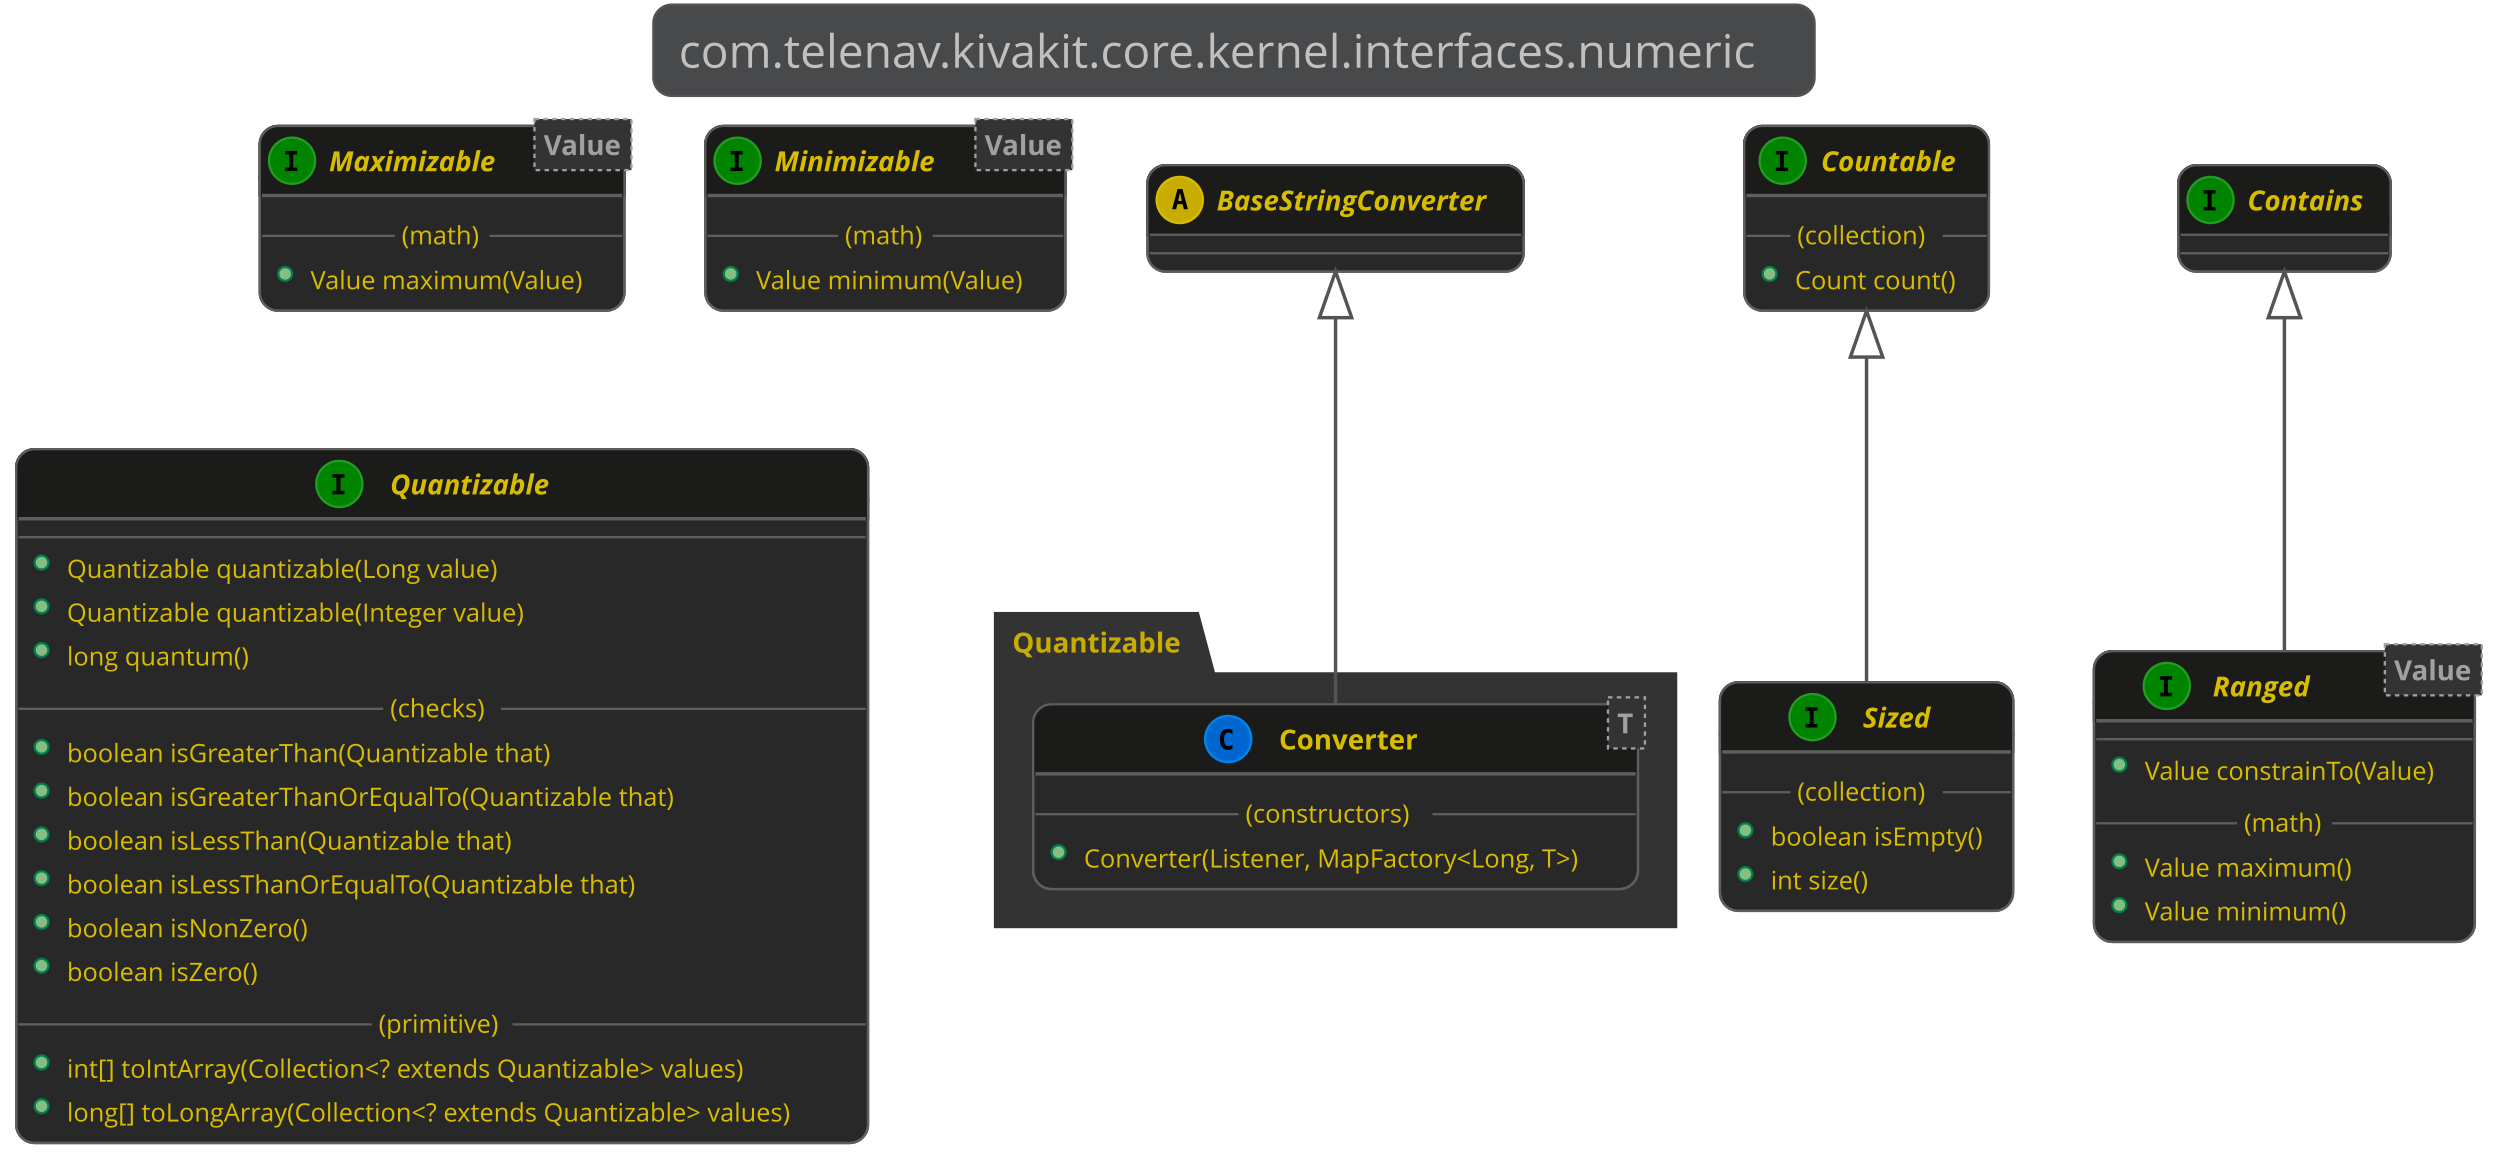
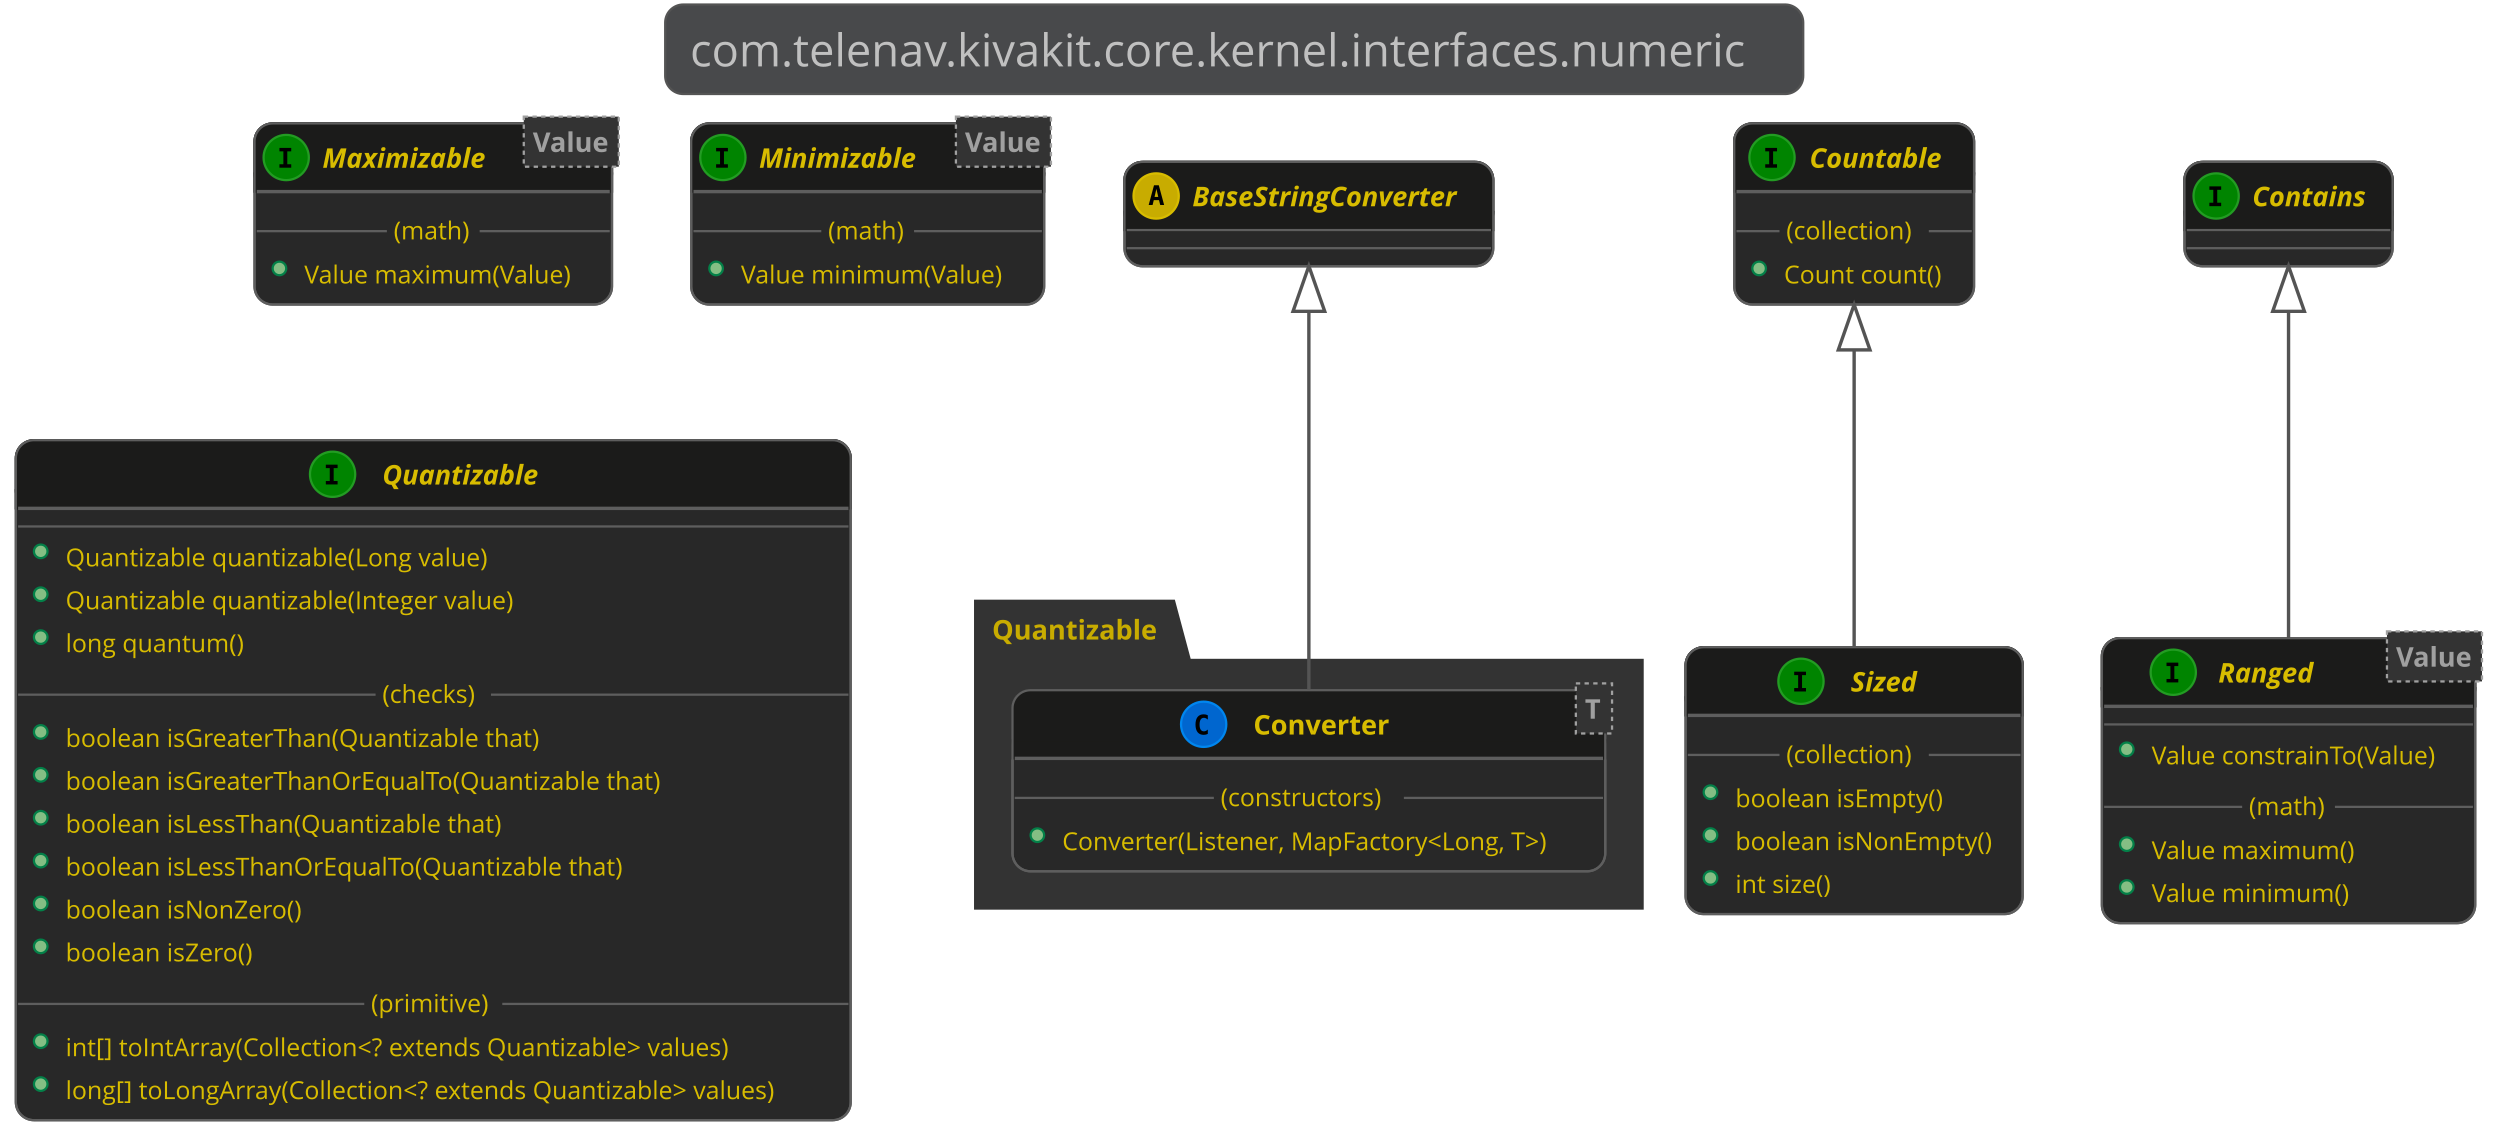
- <svg xmlns="http://www.w3.org/2000/svg" contentScriptType="application/ecmascript" contentStyleType="text/css" height="522.917px" preserveAspectRatio="none" style="width:1128px;height:522px;background:#333333;" version="1.1" viewBox="0 0 1128 522" width="1128.125px" zoomAndPan="magnify">
+ <svg xmlns="http://www.w3.org/2000/svg" contentScriptType="application/ecmascript" contentStyleType="text/css" height="522.917px" preserveAspectRatio="none" style="width:1151px;height:522px;background:#333333;" version="1.1" viewBox="0 0 1151 522" width="1151.042px" zoomAndPan="magnify">
  <defs />
  <g>
-     <rect fill="#48494B" height="41.203" rx="8.333" ry="8.333" style="stroke:#545454;stroke-width:1.042;" width="523.958" x="294.792" y="2.083" />
-     <text fill="#C0C0C0" font-family="Open Sans,Avenir,Nunito,Arial,Helvetica,SansSerif" font-size="20.833" lengthAdjust="spacing" textLength="501.042" x="306.25" y="30.558">com.telenav.kivakit.core.kernel.interfaces.numeric</text>
+     <rect fill="#48494B" height="41.203" rx="8.333" ry="8.333" style="stroke:#545454;stroke-width:1.042;" width="523.958" x="306.25" y="2.083" />
+     <text fill="#C0C0C0" font-family="Open Sans,Avenir,Nunito,Arial,Helvetica,SansSerif" font-size="20.833" lengthAdjust="spacing" textLength="501.042" x="317.708" y="30.558">com.telenav.kivakit.core.kernel.interfaces.numeric</text>
    <polygon fill="#333333" points="449.479,277.14,540.104,277.14,547.396,304.362,755.729,304.362,755.729,417.765,449.479,417.765,449.479,277.14" style="stroke:#333333;stroke-width:2.083;" />
    <line style="stroke:#333333;stroke-width:2.083;" x1="449.479" x2="547.396" y1="304.362" y2="304.362" />
    <text fill="#C8AC00" font-family="Open Sans,Avenir,Nunito,Arial,Helvetica,SansSerif" font-size="12.5" font-weight="bold" lengthAdjust="spacing" textLength="78.125" x="456.771" y="294.434">Quantizable</text>
    <rect codeLine="9" fill="#282828" height="83.378" id="Quantizable.Converter" rx="8.333" ry="8.333" style="stroke:#5E5E5E;stroke-width:1.042;" width="272.917" x="466.146" y="317.765" />
    <rect fill="#1B1B1A" height="31.388" rx="8.333" ry="8.333" style="stroke:#1B1B1A;stroke-width:1.042;" width="272.917" x="466.146" y="317.765" />
    <rect fill="#1B1B1A" height="8.333" style="stroke:#1B1B1A;stroke-width:1.042;" width="272.917" x="466.146" y="340.82" />
    <rect codeLine="9" fill="none" height="83.378" id="Quantizable.Converter" rx="8.333" ry="8.333" style="stroke:#5E5E5E;stroke-width:1.042;" width="272.917" x="466.146" y="317.765" />
    <ellipse cx="554.167" cy="333.459" fill="#0066CF" rx="10.417" ry="10.417" style="stroke:#0086EF;stroke-width:1.042;" />
    <path d="M556.077,337.885 Q555.65,338.104 555.18,338.214 Q554.71,338.324 554.191,338.324 Q552.348,338.324 551.377,337.109 Q550.407,335.895 550.407,333.6 Q550.407,331.299 551.377,330.084 Q552.348,328.87 554.191,328.87 Q554.71,328.87 555.186,328.979 Q555.662,329.089 556.077,329.309 L556.077,331.311 Q555.613,330.884 555.177,330.685 Q554.74,330.487 554.277,330.487 Q553.288,330.487 552.784,331.271 Q552.281,332.056 552.281,333.6 Q552.281,335.138 552.784,335.922 Q553.288,336.707 554.277,336.707 Q554.74,336.707 555.177,336.508 Q555.613,336.31 556.077,335.883 Z " fill="#000000" />
    <text fill="#D8BC00" font-family="Open Sans,Avenir,Nunito,Arial,Helvetica,SansSerif" font-size="12.5" font-weight="bold" lengthAdjust="spacing" textLength="63.542" x="577.083" y="338.184">Converter</text>
    <rect fill="#333333" height="23.055" style="stroke:#A0A0A0;stroke-width:1.042;stroke-dasharray:2.0,2.0;" width="16.667" x="725.521" y="314.64" />
    <text fill="#A0A0A0" font-family="Open Sans,Avenir,Nunito,Arial,Helvetica,SansSerif" font-size="12.5" font-weight="bold" lengthAdjust="spacing" textLength="8.333" x="729.688" y="330.892">T</text>
    <line style="stroke:#5E5E5E;stroke-width:1.562;" x1="467.188" x2="738.021" y1="349.154" y2="349.154" />
    <ellipse cx="477.604" cy="384.524" fill="#84BE84" rx="3.125" ry="3.125" style="stroke:#038048;stroke-width:1.042;" />
    <text fill="#D8BC00" font-family="Open Sans,Avenir,Nunito,Arial,Helvetica,SansSerif" font-size="11.458" lengthAdjust="spacing" textLength="240.625" x="489.062" y="391.435">Converter(Listener, MapFactory&lt;Long, T&gt;)</text>
    <line style="stroke:#5E5E5E;stroke-width:1.042;" x1="467.188" x2="558.854" y1="367.359" y2="367.359" />
    <text fill="#D8BC00" font-family="Open Sans,Avenir,Nunito,Arial,Helvetica,SansSerif" font-size="11.458" lengthAdjust="spacing" textLength="81.25" x="561.979" y="371.169">(constructors)</text>
    <line style="stroke:#5E5E5E;stroke-width:1.042;" x1="646.354" x2="738.021" y1="367.359" y2="367.359" />
    <rect codeLine="6" fill="#282828" height="48.055" id="BaseStringConverter" rx="8.333" ry="8.333" style="stroke:#5E5E5E;stroke-width:1.042;" width="169.792" x="517.708" y="74.536" />
    <rect fill="#1B1B1A" height="31.388" rx="8.333" ry="8.333" style="stroke:#1B1B1A;stroke-width:1.042;" width="169.792" x="517.708" y="74.536" />
    <rect fill="#1B1B1A" height="8.333" style="stroke:#1B1B1A;stroke-width:1.042;" width="169.792" x="517.708" y="97.591" />
    <rect codeLine="6" fill="none" height="48.055" id="BaseStringConverter" rx="8.333" ry="8.333" style="stroke:#5E5E5E;stroke-width:1.042;" width="169.792" x="517.708" y="74.536" />
    <ellipse cx="532.292" cy="90.23" fill="#C8AC00" rx="10.417" ry="10.417" style="stroke:#D8BC00;stroke-width:1.042;" />
    <path d="M532.406,86.932 L531.557,90.662 L533.26,90.662 Z M531.307,85.284 L533.51,85.284 L535.97,94.397 L534.169,94.397 L533.608,92.145 L531.197,92.145 L530.648,94.397 L528.847,94.397 Z " fill="#000000" />
    <text fill="#D8BC00" font-family="Open Sans,Avenir,Nunito,Arial,Helvetica,SansSerif" font-size="12.5" font-style="italic" font-weight="bold" lengthAdjust="spacing" textLength="132.292" x="548.958" y="94.954">BaseStringConverter</text>
    <line style="stroke:#5E5E5E;stroke-width:1.042;" x1="518.75" x2="686.458" y1="105.924" y2="105.924" />
    <line style="stroke:#5E5E5E;stroke-width:1.042;" x1="518.75" x2="686.458" y1="114.258" y2="114.258" />
-     <rect codeLine="62" fill="#282828" height="83.378" id="Countable" rx="8.333" ry="8.333" style="stroke:#5E5E5E;stroke-width:1.042;" width="110.417" x="786.979" y="56.828" />
-     <rect fill="#1B1B1A" height="31.388" rx="8.333" ry="8.333" style="stroke:#1B1B1A;stroke-width:1.042;" width="110.417" x="786.979" y="56.828" />
-     <rect fill="#1B1B1A" height="8.333" style="stroke:#1B1B1A;stroke-width:1.042;" width="110.417" x="786.979" y="79.883" />
-     <rect codeLine="62" fill="none" height="83.378" id="Countable" rx="8.333" ry="8.333" style="stroke:#5E5E5E;stroke-width:1.042;" width="110.417" x="786.979" y="56.828" />
-     <ellipse cx="804.375" cy="72.522" fill="#008400" rx="10.417" ry="10.417" style="stroke:#239C23;stroke-width:1.042;" />
-     <path d="M801.258,69.684 L801.258,68.097 L806.684,68.097 L806.684,69.684 L804.871,69.684 L804.871,75.623 L806.684,75.623 L806.684,77.21 L801.258,77.21 L801.258,75.623 L803.071,75.623 L803.071,69.684 Z " fill="#000000" />
-     <text fill="#D8BC00" font-family="Open Sans,Avenir,Nunito,Arial,Helvetica,SansSerif" font-size="12.5" font-style="italic" font-weight="bold" lengthAdjust="spacing" textLength="66.667" x="821.667" y="77.246">Countable</text>
-     <line style="stroke:#5E5E5E;stroke-width:1.562;" x1="788.021" x2="896.354" y1="88.216" y2="88.216" />
-     <ellipse cx="798.438" cy="123.586" fill="#84BE84" rx="3.125" ry="3.125" style="stroke:#038048;stroke-width:1.042;" />
-     <text fill="#D8BC00" font-family="Open Sans,Avenir,Nunito,Arial,Helvetica,SansSerif" font-size="11.458" lengthAdjust="spacing" textLength="78.125" x="809.896" y="130.497">Count count()</text>
-     <line style="stroke:#5E5E5E;stroke-width:1.042;" x1="788.021" x2="807.812" y1="106.422" y2="106.422" />
-     <text fill="#D8BC00" font-family="Open Sans,Avenir,Nunito,Arial,Helvetica,SansSerif" font-size="11.458" lengthAdjust="spacing" textLength="62.5" x="810.938" y="110.231">(collection)</text>
-     <line style="stroke:#5E5E5E;stroke-width:1.042;" x1="876.562" x2="896.354" y1="106.422" y2="106.422" />
+     <rect codeLine="62" fill="#282828" height="83.378" id="Countable" rx="8.333" ry="8.333" style="stroke:#5E5E5E;stroke-width:1.042;" width="110.417" x="798.438" y="56.828" />
+     <rect fill="#1B1B1A" height="31.388" rx="8.333" ry="8.333" style="stroke:#1B1B1A;stroke-width:1.042;" width="110.417" x="798.438" y="56.828" />
+     <rect fill="#1B1B1A" height="8.333" style="stroke:#1B1B1A;stroke-width:1.042;" width="110.417" x="798.438" y="79.883" />
+     <rect codeLine="62" fill="none" height="83.378" id="Countable" rx="8.333" ry="8.333" style="stroke:#5E5E5E;stroke-width:1.042;" width="110.417" x="798.438" y="56.828" />
+     <ellipse cx="815.833" cy="72.522" fill="#008400" rx="10.417" ry="10.417" style="stroke:#239C23;stroke-width:1.042;" />
+     <path d="M812.716,69.684 L812.716,68.097 L818.143,68.097 L818.143,69.684 L816.33,69.684 L816.33,75.623 L818.143,75.623 L818.143,77.21 L812.716,77.21 L812.716,75.623 L814.529,75.623 L814.529,69.684 Z " fill="#000000" />
+     <text fill="#D8BC00" font-family="Open Sans,Avenir,Nunito,Arial,Helvetica,SansSerif" font-size="12.5" font-style="italic" font-weight="bold" lengthAdjust="spacing" textLength="66.667" x="833.125" y="77.246">Countable</text>
+     <line style="stroke:#5E5E5E;stroke-width:1.562;" x1="799.479" x2="907.812" y1="88.216" y2="88.216" />
+     <ellipse cx="809.896" cy="123.586" fill="#84BE84" rx="3.125" ry="3.125" style="stroke:#038048;stroke-width:1.042;" />
+     <text fill="#D8BC00" font-family="Open Sans,Avenir,Nunito,Arial,Helvetica,SansSerif" font-size="11.458" lengthAdjust="spacing" textLength="78.125" x="821.354" y="130.497">Count count()</text>
+     <line style="stroke:#5E5E5E;stroke-width:1.042;" x1="799.479" x2="819.271" y1="106.422" y2="106.422" />
+     <text fill="#D8BC00" font-family="Open Sans,Avenir,Nunito,Arial,Helvetica,SansSerif" font-size="11.458" lengthAdjust="spacing" textLength="62.5" x="822.396" y="110.231">(collection)</text>
+     <line style="stroke:#5E5E5E;stroke-width:1.042;" x1="888.021" x2="907.812" y1="106.422" y2="106.422" />
    <rect codeLine="21" fill="#282828" height="83.378" id="Maximizable" rx="8.333" ry="8.333" style="stroke:#5E5E5E;stroke-width:1.042;" width="164.583" x="117.188" y="56.828" />
    <rect fill="#1B1B1A" height="31.388" rx="8.333" ry="8.333" style="stroke:#1B1B1A;stroke-width:1.042;" width="164.583" x="117.188" y="56.828" />
    <rect fill="#1B1B1A" height="8.333" style="stroke:#1B1B1A;stroke-width:1.042;" width="164.583" x="117.188" y="79.883" />
    <rect codeLine="21" fill="none" height="83.378" id="Maximizable" rx="8.333" ry="8.333" style="stroke:#5E5E5E;stroke-width:1.042;" width="164.583" x="117.188" y="56.828" />
    <ellipse cx="131.771" cy="72.522" fill="#008400" rx="10.417" ry="10.417" style="stroke:#239C23;stroke-width:1.042;" />
    <path d="M128.654,69.684 L128.654,68.097 L134.08,68.097 L134.08,69.684 L132.267,69.684 L132.267,75.623 L134.08,75.623 L134.08,77.21 L128.654,77.21 L128.654,75.623 L130.467,75.623 L130.467,69.684 Z " fill="#000000" />
    <text fill="#D8BC00" font-family="Open Sans,Avenir,Nunito,Arial,Helvetica,SansSerif" font-size="12.5" font-style="italic" font-weight="bold" lengthAdjust="spacing" textLength="81.25" x="148.438" y="77.246">Maximizable</text>
    <rect fill="#333333" height="23.055" style="stroke:#A0A0A0;stroke-width:1.042;stroke-dasharray:2.0,2.0;" width="43.75" x="241.146" y="53.703" />
    <text fill="#A0A0A0" font-family="Open Sans,Avenir,Nunito,Arial,Helvetica,SansSerif" font-size="12.5" font-weight="bold" lengthAdjust="spacing" textLength="35.417" x="245.312" y="69.954">Value</text>
    <line style="stroke:#5E5E5E;stroke-width:1.562;" x1="118.229" x2="280.729" y1="88.216" y2="88.216" />
    <ellipse cx="128.646" cy="123.586" fill="#84BE84" rx="3.125" ry="3.125" style="stroke:#038048;stroke-width:1.042;" />
    <text fill="#D8BC00" font-family="Open Sans,Avenir,Nunito,Arial,Helvetica,SansSerif" font-size="11.458" lengthAdjust="spacing" textLength="127.083" x="140.104" y="130.497">Value maximum(Value)</text>
    <line style="stroke:#5E5E5E;stroke-width:1.042;" x1="118.229" x2="178.125" y1="106.422" y2="106.422" />
    <text fill="#D8BC00" font-family="Open Sans,Avenir,Nunito,Arial,Helvetica,SansSerif" font-size="11.458" lengthAdjust="spacing" textLength="36.458" x="181.25" y="110.231">(math)</text>
    <line style="stroke:#5E5E5E;stroke-width:1.042;" x1="220.833" x2="280.729" y1="106.422" y2="106.422" />
    <rect codeLine="27" fill="#282828" height="83.378" id="Minimizable" rx="8.333" ry="8.333" style="stroke:#5E5E5E;stroke-width:1.042;" width="162.5" x="318.229" y="56.828" />
    <rect fill="#1B1B1A" height="31.388" rx="8.333" ry="8.333" style="stroke:#1B1B1A;stroke-width:1.042;" width="162.5" x="318.229" y="56.828" />
    <rect fill="#1B1B1A" height="8.333" style="stroke:#1B1B1A;stroke-width:1.042;" width="162.5" x="318.229" y="79.883" />
    <rect codeLine="27" fill="none" height="83.378" id="Minimizable" rx="8.333" ry="8.333" style="stroke:#5E5E5E;stroke-width:1.042;" width="162.5" x="318.229" y="56.828" />
    <ellipse cx="332.812" cy="72.522" fill="#008400" rx="10.417" ry="10.417" style="stroke:#239C23;stroke-width:1.042;" />
    <path d="M329.696,69.684 L329.696,68.097 L335.122,68.097 L335.122,69.684 L333.309,69.684 L333.309,75.623 L335.122,75.623 L335.122,77.21 L329.696,77.21 L329.696,75.623 L331.508,75.623 L331.508,69.684 Z " fill="#000000" />
    <text fill="#D8BC00" font-family="Open Sans,Avenir,Nunito,Arial,Helvetica,SansSerif" font-size="12.5" font-style="italic" font-weight="bold" lengthAdjust="spacing" textLength="79.167" x="349.479" y="77.246">Minimizable</text>
    <rect fill="#333333" height="23.055" style="stroke:#A0A0A0;stroke-width:1.042;stroke-dasharray:2.0,2.0;" width="43.75" x="440.104" y="53.703" />
    <text fill="#A0A0A0" font-family="Open Sans,Avenir,Nunito,Arial,Helvetica,SansSerif" font-size="12.5" font-weight="bold" lengthAdjust="spacing" textLength="35.417" x="444.271" y="69.954">Value</text>
    <line style="stroke:#5E5E5E;stroke-width:1.562;" x1="319.271" x2="479.688" y1="88.216" y2="88.216" />
    <ellipse cx="329.688" cy="123.586" fill="#84BE84" rx="3.125" ry="3.125" style="stroke:#038048;stroke-width:1.042;" />
    <text fill="#D8BC00" font-family="Open Sans,Avenir,Nunito,Arial,Helvetica,SansSerif" font-size="11.458" lengthAdjust="spacing" textLength="123.958" x="341.146" y="130.497">Value minimum(Value)</text>
    <line style="stroke:#5E5E5E;stroke-width:1.042;" x1="319.271" x2="378.125" y1="106.422" y2="106.422" />
    <text fill="#D8BC00" font-family="Open Sans,Avenir,Nunito,Arial,Helvetica,SansSerif" font-size="11.458" lengthAdjust="spacing" textLength="36.458" x="381.25" y="110.231">(math)</text>
    <line style="stroke:#5E5E5E;stroke-width:1.042;" x1="420.833" x2="479.688" y1="106.422" y2="106.422" />
    <rect codeLine="33" fill="#282828" height="313.072" id="Quantizable" rx="8.333" ry="8.333" style="stroke:#5E5E5E;stroke-width:1.042;" width="384.375" x="7.292" y="202.661" />
    <rect fill="#1B1B1A" height="31.388" rx="8.333" ry="8.333" style="stroke:#1B1B1A;stroke-width:1.042;" width="384.375" x="7.292" y="202.661" />
    <rect fill="#1B1B1A" height="8.333" style="stroke:#1B1B1A;stroke-width:1.042;" width="384.375" x="7.292" y="225.716" />
    <rect codeLine="33" fill="none" height="313.072" id="Quantizable" rx="8.333" ry="8.333" style="stroke:#5E5E5E;stroke-width:1.042;" width="384.375" x="7.292" y="202.661" />
    <ellipse cx="153.125" cy="218.355" fill="#008400" rx="10.417" ry="10.417" style="stroke:#239C23;stroke-width:1.042;" />
    <path d="M150.008,215.517 L150.008,213.93 L155.434,213.93 L155.434,215.517 L153.621,215.517 L153.621,221.456 L155.434,221.456 L155.434,223.043 L150.008,223.043 L150.008,221.456 L151.821,221.456 L151.821,215.517 Z " fill="#000000" />
    <text fill="#D8BC00" font-family="Open Sans,Avenir,Nunito,Arial,Helvetica,SansSerif" font-size="12.5" font-style="italic" font-weight="bold" lengthAdjust="spacing" textLength="78.125" x="176.042" y="223.079">Quantizable</text>
    <line style="stroke:#5E5E5E;stroke-width:1.562;" x1="8.333" x2="390.625" y1="234.049" y2="234.049" />
    <line style="stroke:#5E5E5E;stroke-width:1.042;" x1="8.333" x2="390.625" y1="242.383" y2="242.383" />
    <ellipse cx="18.75" cy="253.841" fill="#84BE84" rx="3.125" ry="3.125" style="stroke:#038048;stroke-width:1.042;" />
    <text fill="#D8BC00" font-family="Open Sans,Avenir,Nunito,Arial,Helvetica,SansSerif" font-size="11.458" lengthAdjust="spacing" textLength="203.125" x="30.208" y="260.752">Quantizable quantizable(Long value)</text>
    <ellipse cx="18.75" cy="273.586" fill="#84BE84" rx="3.125" ry="3.125" style="stroke:#038048;stroke-width:1.042;" />
    <text fill="#D8BC00" font-family="Open Sans,Avenir,Nunito,Arial,Helvetica,SansSerif" font-size="11.458" lengthAdjust="spacing" textLength="214.583" x="30.208" y="280.497">Quantizable quantizable(Integer value)</text>
    <ellipse cx="18.75" cy="293.331" fill="#84BE84" rx="3.125" ry="3.125" style="stroke:#038048;stroke-width:1.042;" />
    <text fill="#D8BC00" font-family="Open Sans,Avenir,Nunito,Arial,Helvetica,SansSerif" font-size="11.458" lengthAdjust="spacing" textLength="86.458" x="30.208" y="300.242">long quantum()</text>
    <ellipse cx="18.75" cy="336.987" fill="#84BE84" rx="3.125" ry="3.125" style="stroke:#038048;stroke-width:1.042;" />
    <text fill="#D8BC00" font-family="Open Sans,Avenir,Nunito,Arial,Helvetica,SansSerif" font-size="11.458" lengthAdjust="spacing" textLength="227.083" x="30.208" y="343.899">boolean isGreaterThan(Quantizable that)</text>
    <ellipse cx="18.75" cy="356.732" fill="#84BE84" rx="3.125" ry="3.125" style="stroke:#038048;stroke-width:1.042;" />
    <text fill="#D8BC00" font-family="Open Sans,Avenir,Nunito,Arial,Helvetica,SansSerif" font-size="11.458" lengthAdjust="spacing" textLength="286.458" x="30.208" y="363.643">boolean isGreaterThanOrEqualTo(Quantizable that)</text>
    <ellipse cx="18.75" cy="376.477" fill="#84BE84" rx="3.125" ry="3.125" style="stroke:#038048;stroke-width:1.042;" />
    <text fill="#D8BC00" font-family="Open Sans,Avenir,Nunito,Arial,Helvetica,SansSerif" font-size="11.458" lengthAdjust="spacing" textLength="210.417" x="30.208" y="383.388">boolean isLessThan(Quantizable that)</text>
    <ellipse cx="18.75" cy="396.222" fill="#84BE84" rx="3.125" ry="3.125" style="stroke:#038048;stroke-width:1.042;" />
    <text fill="#D8BC00" font-family="Open Sans,Avenir,Nunito,Arial,Helvetica,SansSerif" font-size="11.458" lengthAdjust="spacing" textLength="269.792" x="30.208" y="403.133">boolean isLessThanOrEqualTo(Quantizable that)</text>
    <ellipse cx="18.75" cy="415.967" fill="#84BE84" rx="3.125" ry="3.125" style="stroke:#038048;stroke-width:1.042;" />
    <text fill="#D8BC00" font-family="Open Sans,Avenir,Nunito,Arial,Helvetica,SansSerif" font-size="11.458" lengthAdjust="spacing" textLength="114.583" x="30.208" y="422.878">boolean isNonZero()</text>
    <ellipse cx="18.75" cy="435.712" fill="#84BE84" rx="3.125" ry="3.125" style="stroke:#038048;stroke-width:1.042;" />
    <text fill="#D8BC00" font-family="Open Sans,Avenir,Nunito,Arial,Helvetica,SansSerif" font-size="11.458" lengthAdjust="spacing" textLength="91.667" x="30.208" y="442.623">boolean isZero()</text>
    <line style="stroke:#5E5E5E;stroke-width:1.042;" x1="8.333" x2="172.917" y1="319.823" y2="319.823" />
    <text fill="#D8BC00" font-family="Open Sans,Avenir,Nunito,Arial,Helvetica,SansSerif" font-size="11.458" lengthAdjust="spacing" textLength="46.875" x="176.042" y="323.633">(checks)</text>
    <line style="stroke:#5E5E5E;stroke-width:1.042;" x1="226.042" x2="390.625" y1="319.823" y2="319.823" />
    <ellipse cx="18.75" cy="479.368" fill="#84BE84" rx="3.125" ry="3.125" style="stroke:#038048;stroke-width:1.042;" />
    <text fill="#D8BC00" font-family="Open Sans,Avenir,Nunito,Arial,Helvetica,SansSerif" font-size="11.458" lengthAdjust="spacing" textLength="328.125" x="30.208" y="486.279">int[] toIntArray(Collection&lt;? extends Quantizable&gt; values)</text>
    <ellipse cx="18.75" cy="499.113" fill="#84BE84" rx="3.125" ry="3.125" style="stroke:#038048;stroke-width:1.042;" />
    <text fill="#D8BC00" font-family="Open Sans,Avenir,Nunito,Arial,Helvetica,SansSerif" font-size="11.458" lengthAdjust="spacing" textLength="352.083" x="30.208" y="506.024">long[] toLongArray(Collection&lt;? extends Quantizable&gt; values)</text>
    <line style="stroke:#5E5E5E;stroke-width:1.042;" x1="8.333" x2="167.708" y1="462.204" y2="462.204" />
    <text fill="#D8BC00" font-family="Open Sans,Avenir,Nunito,Arial,Helvetica,SansSerif" font-size="11.458" lengthAdjust="spacing" textLength="57.292" x="170.833" y="466.014">(primitive)</text>
    <line style="stroke:#5E5E5E;stroke-width:1.042;" x1="231.25" x2="390.625" y1="462.204" y2="462.204" />
-     <rect codeLine="51" fill="#282828" height="48.055" id="Contains" rx="8.333" ry="8.333" style="stroke:#5E5E5E;stroke-width:1.042;" width="95.833" x="982.812" y="74.536" />
-     <rect fill="#1B1B1A" height="31.388" rx="8.333" ry="8.333" style="stroke:#1B1B1A;stroke-width:1.042;" width="95.833" x="982.812" y="74.536" />
-     <rect fill="#1B1B1A" height="8.333" style="stroke:#1B1B1A;stroke-width:1.042;" width="95.833" x="982.812" y="97.591" />
-     <rect codeLine="51" fill="none" height="48.055" id="Contains" rx="8.333" ry="8.333" style="stroke:#5E5E5E;stroke-width:1.042;" width="95.833" x="982.812" y="74.536" />
-     <ellipse cx="997.396" cy="90.23" fill="#008400" rx="10.417" ry="10.417" style="stroke:#239C23;stroke-width:1.042;" />
-     <path d="M994.279,87.392 L994.279,85.805 L999.705,85.805 L999.705,87.392 L997.892,87.392 L997.892,93.331 L999.705,93.331 L999.705,94.918 L994.279,94.918 L994.279,93.331 L996.092,93.331 L996.092,87.392 Z " fill="#000000" />
-     <text fill="#D8BC00" font-family="Open Sans,Avenir,Nunito,Arial,Helvetica,SansSerif" font-size="12.5" font-style="italic" font-weight="bold" lengthAdjust="spacing" textLength="58.333" x="1014.062" y="94.954">Contains</text>
-     <line style="stroke:#5E5E5E;stroke-width:1.042;" x1="983.854" x2="1077.604" y1="105.924" y2="105.924" />
-     <line style="stroke:#5E5E5E;stroke-width:1.042;" x1="983.854" x2="1077.604" y1="114.258" y2="114.258" />
-     <rect codeLine="53" fill="#282828" height="131.201" id="Ranged" rx="8.333" ry="8.333" style="stroke:#5E5E5E;stroke-width:1.042;" width="171.875" x="944.792" y="293.807" />
-     <rect fill="#1B1B1A" height="31.388" rx="8.333" ry="8.333" style="stroke:#1B1B1A;stroke-width:1.042;" width="171.875" x="944.792" y="293.807" />
-     <rect fill="#1B1B1A" height="8.333" style="stroke:#1B1B1A;stroke-width:1.042;" width="171.875" x="944.792" y="316.862" />
-     <rect codeLine="53" fill="none" height="131.201" id="Ranged" rx="8.333" ry="8.333" style="stroke:#5E5E5E;stroke-width:1.042;" width="171.875" x="944.792" y="293.807" />
-     <ellipse cx="977.656" cy="309.501" fill="#008400" rx="10.417" ry="10.417" style="stroke:#239C23;stroke-width:1.042;" />
-     <path d="M974.539,306.663 L974.539,305.076 L979.965,305.076 L979.965,306.663 L978.153,306.663 L978.153,312.602 L979.965,312.602 L979.965,314.189 L974.539,314.189 L974.539,312.602 L976.352,312.602 L976.352,306.663 Z " fill="#000000" />
-     <text fill="#D8BC00" font-family="Open Sans,Avenir,Nunito,Arial,Helvetica,SansSerif" font-size="12.5" font-style="italic" font-weight="bold" lengthAdjust="spacing" textLength="47.917" x="998.385" y="314.225">Ranged</text>
-     <rect fill="#333333" height="23.055" style="stroke:#A0A0A0;stroke-width:1.042;stroke-dasharray:2.0,2.0;" width="43.75" x="1076.042" y="290.682" />
-     <text fill="#A0A0A0" font-family="Open Sans,Avenir,Nunito,Arial,Helvetica,SansSerif" font-size="12.5" font-weight="bold" lengthAdjust="spacing" textLength="35.417" x="1080.208" y="306.934">Value</text>
-     <line style="stroke:#5E5E5E;stroke-width:1.562;" x1="945.833" x2="1115.625" y1="325.195" y2="325.195" />
-     <line style="stroke:#5E5E5E;stroke-width:1.042;" x1="945.833" x2="1115.625" y1="333.529" y2="333.529" />
-     <ellipse cx="956.25" cy="344.987" fill="#84BE84" rx="3.125" ry="3.125" style="stroke:#038048;stroke-width:1.042;" />
-     <text fill="#D8BC00" font-family="Open Sans,Avenir,Nunito,Arial,Helvetica,SansSerif" font-size="11.458" lengthAdjust="spacing" textLength="139.583" x="967.708" y="351.898">Value constrainTo(Value)</text>
-     <ellipse cx="956.25" cy="388.643" fill="#84BE84" rx="3.125" ry="3.125" style="stroke:#038048;stroke-width:1.042;" />
-     <text fill="#D8BC00" font-family="Open Sans,Avenir,Nunito,Arial,Helvetica,SansSerif" font-size="11.458" lengthAdjust="spacing" textLength="96.875" x="967.708" y="395.555">Value maximum()</text>
-     <ellipse cx="956.25" cy="408.388" fill="#84BE84" rx="3.125" ry="3.125" style="stroke:#038048;stroke-width:1.042;" />
-     <text fill="#D8BC00" font-family="Open Sans,Avenir,Nunito,Arial,Helvetica,SansSerif" font-size="11.458" lengthAdjust="spacing" textLength="93.75" x="967.708" y="415.3">Value minimum()</text>
-     <line style="stroke:#5E5E5E;stroke-width:1.042;" x1="945.833" x2="1009.375" y1="371.479" y2="371.479" />
-     <text fill="#D8BC00" font-family="Open Sans,Avenir,Nunito,Arial,Helvetica,SansSerif" font-size="11.458" lengthAdjust="spacing" textLength="36.458" x="1012.5" y="375.289">(math)</text>
-     <line style="stroke:#5E5E5E;stroke-width:1.042;" x1="1052.083" x2="1115.625" y1="371.479" y2="371.479" />
-     <rect codeLine="64" fill="#282828" height="103.123" id="Sized" rx="8.333" ry="8.333" style="stroke:#5E5E5E;stroke-width:1.042;" width="132.292" x="776.042" y="307.87" />
-     <rect fill="#1B1B1A" height="31.388" rx="8.333" ry="8.333" style="stroke:#1B1B1A;stroke-width:1.042;" width="132.292" x="776.042" y="307.87" />
-     <rect fill="#1B1B1A" height="8.333" style="stroke:#1B1B1A;stroke-width:1.042;" width="132.292" x="776.042" y="330.925" />
-     <rect codeLine="64" fill="none" height="103.123" id="Sized" rx="8.333" ry="8.333" style="stroke:#5E5E5E;stroke-width:1.042;" width="132.292" x="776.042" y="307.87" />
-     <ellipse cx="817.812" cy="323.564" fill="#008400" rx="10.417" ry="10.417" style="stroke:#239C23;stroke-width:1.042;" />
-     <path d="M814.696,320.726 L814.696,319.139 L820.122,319.139 L820.122,320.726 L818.309,320.726 L818.309,326.664 L820.122,326.664 L820.122,328.251 L814.696,328.251 L814.696,326.664 L816.508,326.664 L816.508,320.726 Z " fill="#000000" />
-     <text fill="#D8BC00" font-family="Open Sans,Avenir,Nunito,Arial,Helvetica,SansSerif" font-size="12.5" font-style="italic" font-weight="bold" lengthAdjust="spacing" textLength="34.375" x="840.521" y="328.288">Sized</text>
-     <line style="stroke:#5E5E5E;stroke-width:1.562;" x1="777.083" x2="907.292" y1="339.258" y2="339.258" />
-     <ellipse cx="787.5" cy="374.628" fill="#84BE84" rx="3.125" ry="3.125" style="stroke:#038048;stroke-width:1.042;" />
-     <text fill="#D8BC00" font-family="Open Sans,Avenir,Nunito,Arial,Helvetica,SansSerif" font-size="11.458" lengthAdjust="spacing" textLength="100" x="798.958" y="381.539">boolean isEmpty()</text>
-     <ellipse cx="787.5" cy="394.373" fill="#84BE84" rx="3.125" ry="3.125" style="stroke:#038048;stroke-width:1.042;" />
-     <text fill="#D8BC00" font-family="Open Sans,Avenir,Nunito,Arial,Helvetica,SansSerif" font-size="11.458" lengthAdjust="spacing" textLength="47.917" x="798.958" y="401.284">int size()</text>
-     <line style="stroke:#5E5E5E;stroke-width:1.042;" x1="777.083" x2="807.812" y1="357.464" y2="357.464" />
-     <text fill="#D8BC00" font-family="Open Sans,Avenir,Nunito,Arial,Helvetica,SansSerif" font-size="11.458" lengthAdjust="spacing" textLength="62.5" x="810.938" y="361.273">(collection)</text>
-     <line style="stroke:#5E5E5E;stroke-width:1.042;" x1="876.562" x2="907.292" y1="357.464" y2="357.464" />
+     <rect codeLine="51" fill="#282828" height="48.055" id="Contains" rx="8.333" ry="8.333" style="stroke:#5E5E5E;stroke-width:1.042;" width="95.833" x="1005.729" y="74.536" />
+     <rect fill="#1B1B1A" height="31.388" rx="8.333" ry="8.333" style="stroke:#1B1B1A;stroke-width:1.042;" width="95.833" x="1005.729" y="74.536" />
+     <rect fill="#1B1B1A" height="8.333" style="stroke:#1B1B1A;stroke-width:1.042;" width="95.833" x="1005.729" y="97.591" />
+     <rect codeLine="51" fill="none" height="48.055" id="Contains" rx="8.333" ry="8.333" style="stroke:#5E5E5E;stroke-width:1.042;" width="95.833" x="1005.729" y="74.536" />
+     <ellipse cx="1020.312" cy="90.23" fill="#008400" rx="10.417" ry="10.417" style="stroke:#239C23;stroke-width:1.042;" />
+     <path d="M1017.196,87.392 L1017.196,85.805 L1022.622,85.805 L1022.622,87.392 L1020.809,87.392 L1020.809,93.331 L1022.622,93.331 L1022.622,94.918 L1017.196,94.918 L1017.196,93.331 L1019.008,93.331 L1019.008,87.392 Z " fill="#000000" />
+     <text fill="#D8BC00" font-family="Open Sans,Avenir,Nunito,Arial,Helvetica,SansSerif" font-size="12.5" font-style="italic" font-weight="bold" lengthAdjust="spacing" textLength="58.333" x="1036.979" y="94.954">Contains</text>
+     <line style="stroke:#5E5E5E;stroke-width:1.042;" x1="1006.771" x2="1100.521" y1="105.924" y2="105.924" />
+     <line style="stroke:#5E5E5E;stroke-width:1.042;" x1="1006.771" x2="1100.521" y1="114.258" y2="114.258" />
+     <rect codeLine="53" fill="#282828" height="131.201" id="Ranged" rx="8.333" ry="8.333" style="stroke:#5E5E5E;stroke-width:1.042;" width="171.875" x="967.708" y="293.807" />
+     <rect fill="#1B1B1A" height="31.388" rx="8.333" ry="8.333" style="stroke:#1B1B1A;stroke-width:1.042;" width="171.875" x="967.708" y="293.807" />
+     <rect fill="#1B1B1A" height="8.333" style="stroke:#1B1B1A;stroke-width:1.042;" width="171.875" x="967.708" y="316.862" />
+     <rect codeLine="53" fill="none" height="131.201" id="Ranged" rx="8.333" ry="8.333" style="stroke:#5E5E5E;stroke-width:1.042;" width="171.875" x="967.708" y="293.807" />
+     <ellipse cx="1000.573" cy="309.501" fill="#008400" rx="10.417" ry="10.417" style="stroke:#239C23;stroke-width:1.042;" />
+     <path d="M997.456,306.663 L997.456,305.076 L1002.882,305.076 L1002.882,306.663 L1001.069,306.663 L1001.069,312.602 L1002.882,312.602 L1002.882,314.189 L997.456,314.189 L997.456,312.602 L999.269,312.602 L999.269,306.663 Z " fill="#000000" />
+     <text fill="#D8BC00" font-family="Open Sans,Avenir,Nunito,Arial,Helvetica,SansSerif" font-size="12.5" font-style="italic" font-weight="bold" lengthAdjust="spacing" textLength="47.917" x="1021.302" y="314.225">Ranged</text>
+     <rect fill="#333333" height="23.055" style="stroke:#A0A0A0;stroke-width:1.042;stroke-dasharray:2.0,2.0;" width="43.75" x="1098.958" y="290.682" />
+     <text fill="#A0A0A0" font-family="Open Sans,Avenir,Nunito,Arial,Helvetica,SansSerif" font-size="12.5" font-weight="bold" lengthAdjust="spacing" textLength="35.417" x="1103.125" y="306.934">Value</text>
+     <line style="stroke:#5E5E5E;stroke-width:1.562;" x1="968.75" x2="1138.542" y1="325.195" y2="325.195" />
+     <line style="stroke:#5E5E5E;stroke-width:1.042;" x1="968.75" x2="1138.542" y1="333.529" y2="333.529" />
+     <ellipse cx="979.167" cy="344.987" fill="#84BE84" rx="3.125" ry="3.125" style="stroke:#038048;stroke-width:1.042;" />
+     <text fill="#D8BC00" font-family="Open Sans,Avenir,Nunito,Arial,Helvetica,SansSerif" font-size="11.458" lengthAdjust="spacing" textLength="139.583" x="990.625" y="351.898">Value constrainTo(Value)</text>
+     <ellipse cx="979.167" cy="388.643" fill="#84BE84" rx="3.125" ry="3.125" style="stroke:#038048;stroke-width:1.042;" />
+     <text fill="#D8BC00" font-family="Open Sans,Avenir,Nunito,Arial,Helvetica,SansSerif" font-size="11.458" lengthAdjust="spacing" textLength="96.875" x="990.625" y="395.555">Value maximum()</text>
+     <ellipse cx="979.167" cy="408.388" fill="#84BE84" rx="3.125" ry="3.125" style="stroke:#038048;stroke-width:1.042;" />
+     <text fill="#D8BC00" font-family="Open Sans,Avenir,Nunito,Arial,Helvetica,SansSerif" font-size="11.458" lengthAdjust="spacing" textLength="93.75" x="990.625" y="415.3">Value minimum()</text>
+     <line style="stroke:#5E5E5E;stroke-width:1.042;" x1="968.75" x2="1032.292" y1="371.479" y2="371.479" />
+     <text fill="#D8BC00" font-family="Open Sans,Avenir,Nunito,Arial,Helvetica,SansSerif" font-size="11.458" lengthAdjust="spacing" textLength="36.458" x="1035.417" y="375.289">(math)</text>
+     <line style="stroke:#5E5E5E;stroke-width:1.042;" x1="1075" x2="1138.542" y1="371.479" y2="371.479" />
+     <rect codeLine="64" fill="#282828" height="122.868" id="Sized" rx="8.333" ry="8.333" style="stroke:#5E5E5E;stroke-width:1.042;" width="155.208" x="776.042" y="297.974" />
+     <rect fill="#1B1B1A" height="31.388" rx="8.333" ry="8.333" style="stroke:#1B1B1A;stroke-width:1.042;" width="155.208" x="776.042" y="297.974" />
+     <rect fill="#1B1B1A" height="8.333" style="stroke:#1B1B1A;stroke-width:1.042;" width="155.208" x="776.042" y="321.029" />
+     <rect codeLine="64" fill="none" height="122.868" id="Sized" rx="8.333" ry="8.333" style="stroke:#5E5E5E;stroke-width:1.042;" width="155.208" x="776.042" y="297.974" />
+     <ellipse cx="829.167" cy="313.668" fill="#008400" rx="10.417" ry="10.417" style="stroke:#239C23;stroke-width:1.042;" />
+     <path d="M826.05,310.83 L826.05,309.243 L831.476,309.243 L831.476,310.83 L829.663,310.83 L829.663,316.768 L831.476,316.768 L831.476,318.355 L826.05,318.355 L826.05,316.768 L827.862,316.768 L827.862,310.83 Z " fill="#000000" />
+     <text fill="#D8BC00" font-family="Open Sans,Avenir,Nunito,Arial,Helvetica,SansSerif" font-size="12.5" font-style="italic" font-weight="bold" lengthAdjust="spacing" textLength="34.375" x="852.083" y="318.392">Sized</text>
+     <line style="stroke:#5E5E5E;stroke-width:1.562;" x1="777.083" x2="930.208" y1="329.362" y2="329.362" />
+     <ellipse cx="787.5" cy="364.732" fill="#84BE84" rx="3.125" ry="3.125" style="stroke:#038048;stroke-width:1.042;" />
+     <text fill="#D8BC00" font-family="Open Sans,Avenir,Nunito,Arial,Helvetica,SansSerif" font-size="11.458" lengthAdjust="spacing" textLength="100" x="798.958" y="371.643">boolean isEmpty()</text>
+     <ellipse cx="787.5" cy="384.477" fill="#84BE84" rx="3.125" ry="3.125" style="stroke:#038048;stroke-width:1.042;" />
+     <text fill="#D8BC00" font-family="Open Sans,Avenir,Nunito,Arial,Helvetica,SansSerif" font-size="11.458" lengthAdjust="spacing" textLength="122.917" x="798.958" y="391.388">boolean isNonEmpty()</text>
+     <ellipse cx="787.5" cy="404.222" fill="#84BE84" rx="3.125" ry="3.125" style="stroke:#038048;stroke-width:1.042;" />
+     <text fill="#D8BC00" font-family="Open Sans,Avenir,Nunito,Arial,Helvetica,SansSerif" font-size="11.458" lengthAdjust="spacing" textLength="47.917" x="798.958" y="411.133">int size()</text>
+     <line style="stroke:#5E5E5E;stroke-width:1.042;" x1="777.083" x2="819.271" y1="347.568" y2="347.568" />
+     <text fill="#D8BC00" font-family="Open Sans,Avenir,Nunito,Arial,Helvetica,SansSerif" font-size="11.458" lengthAdjust="spacing" textLength="62.5" x="822.396" y="351.377">(collection)</text>
+     <line style="stroke:#5E5E5E;stroke-width:1.042;" x1="888.021" x2="930.208" y1="347.568" y2="347.568" />
    <path codeLine="8" d="M602.604,143.494 C602.604,192.151 602.604,269.942 602.604,317.38 " fill="none" id="BaseStringConverter-backto-Quantizable.Converter" style="stroke:#545454;stroke-width:1.562;" />
    <polygon fill="none" points="595.312,143.338,602.604,122.505,609.896,143.338,595.312,143.338" style="stroke:#545454;stroke-width:1.562;" />
-     <path codeLine="52" d="M1030.729,143.567 C1030.729,184.807 1030.729,246.922 1030.729,293.765 " fill="none" id="Contains-backto-Ranged" style="stroke:#545454;stroke-width:1.562;" />
-     <polygon fill="none" points="1023.438,143.338,1030.729,122.505,1038.021,143.338,1023.438,143.338" style="stroke:#545454;stroke-width:1.562;" />
-     <path codeLine="63" d="M842.188,161.182 C842.188,205.922 842.188,265.703 842.188,307.671 " fill="none" id="Countable-backto-Sized" style="stroke:#545454;stroke-width:1.562;" />
-     <polygon fill="none" points="834.896,161.099,842.188,140.265,849.479,161.099,834.896,161.099" style="stroke:#545454;stroke-width:1.562;" />
+     <path codeLine="52" d="M1053.646,143.567 C1053.646,184.807 1053.646,246.922 1053.646,293.765 " fill="none" id="Contains-backto-Ranged" style="stroke:#545454;stroke-width:1.562;" />
+     <polygon fill="none" points="1046.354,143.338,1053.646,122.505,1060.938,143.338,1046.354,143.338" style="stroke:#545454;stroke-width:1.562;" />
+     <path codeLine="63" d="M853.646,161.14 C853.646,202.432 853.646,256.567 853.646,297.671 " fill="none" id="Countable-backto-Sized" style="stroke:#545454;stroke-width:1.562;" />
+     <polygon fill="none" points="846.354,161.099,853.646,140.265,860.938,161.099,846.354,161.099" style="stroke:#545454;stroke-width:1.562;" />
  </g>
</svg>
